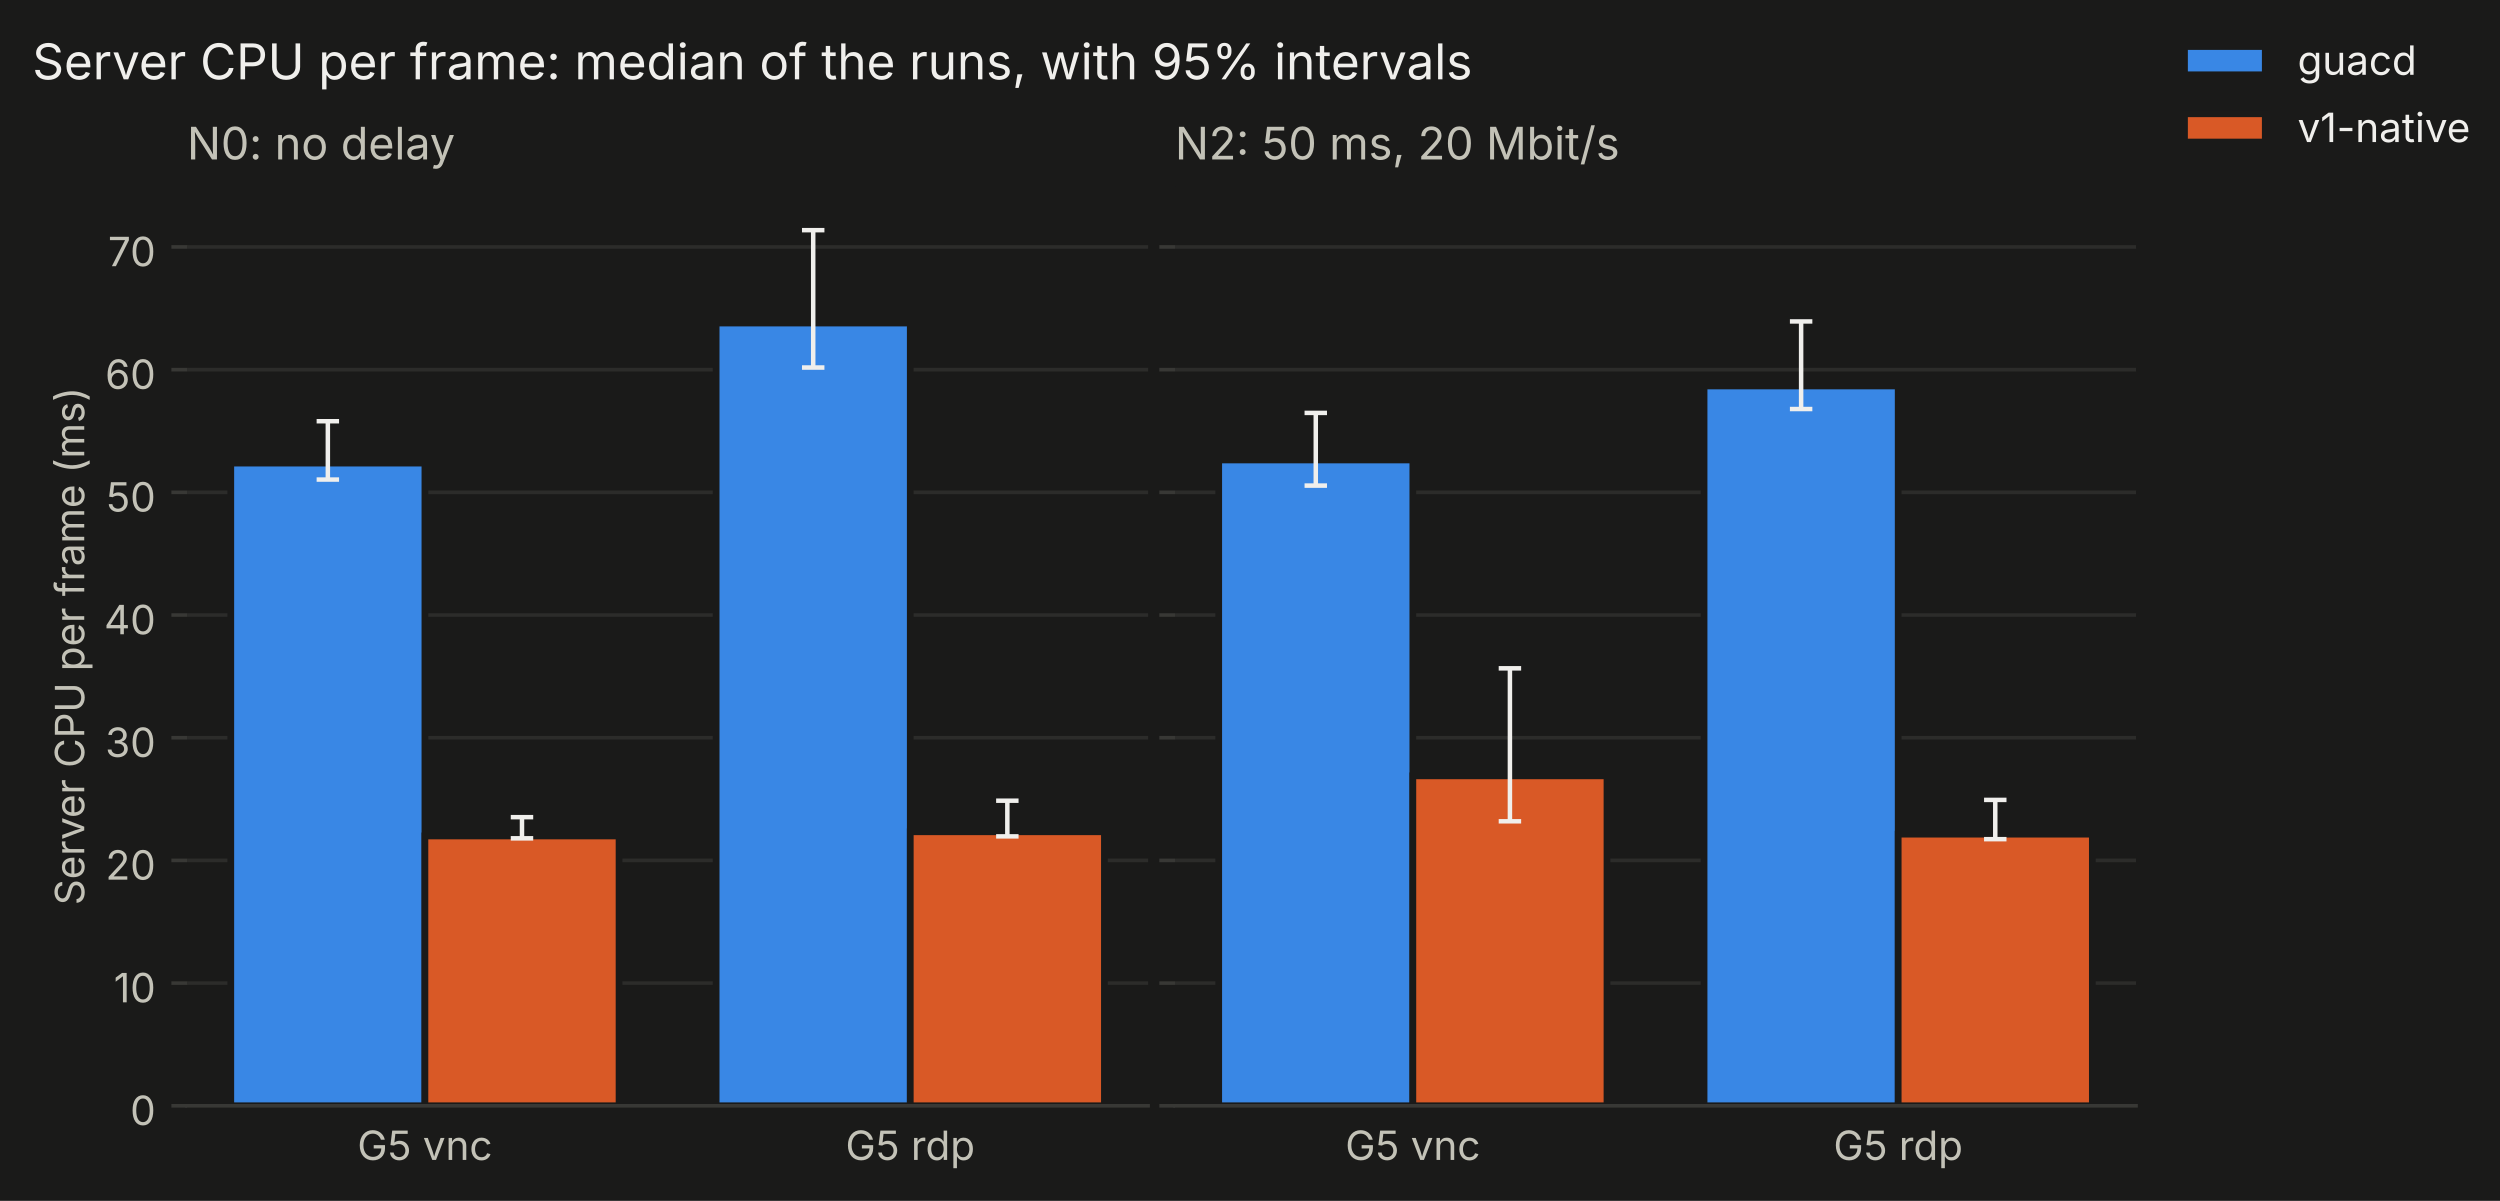
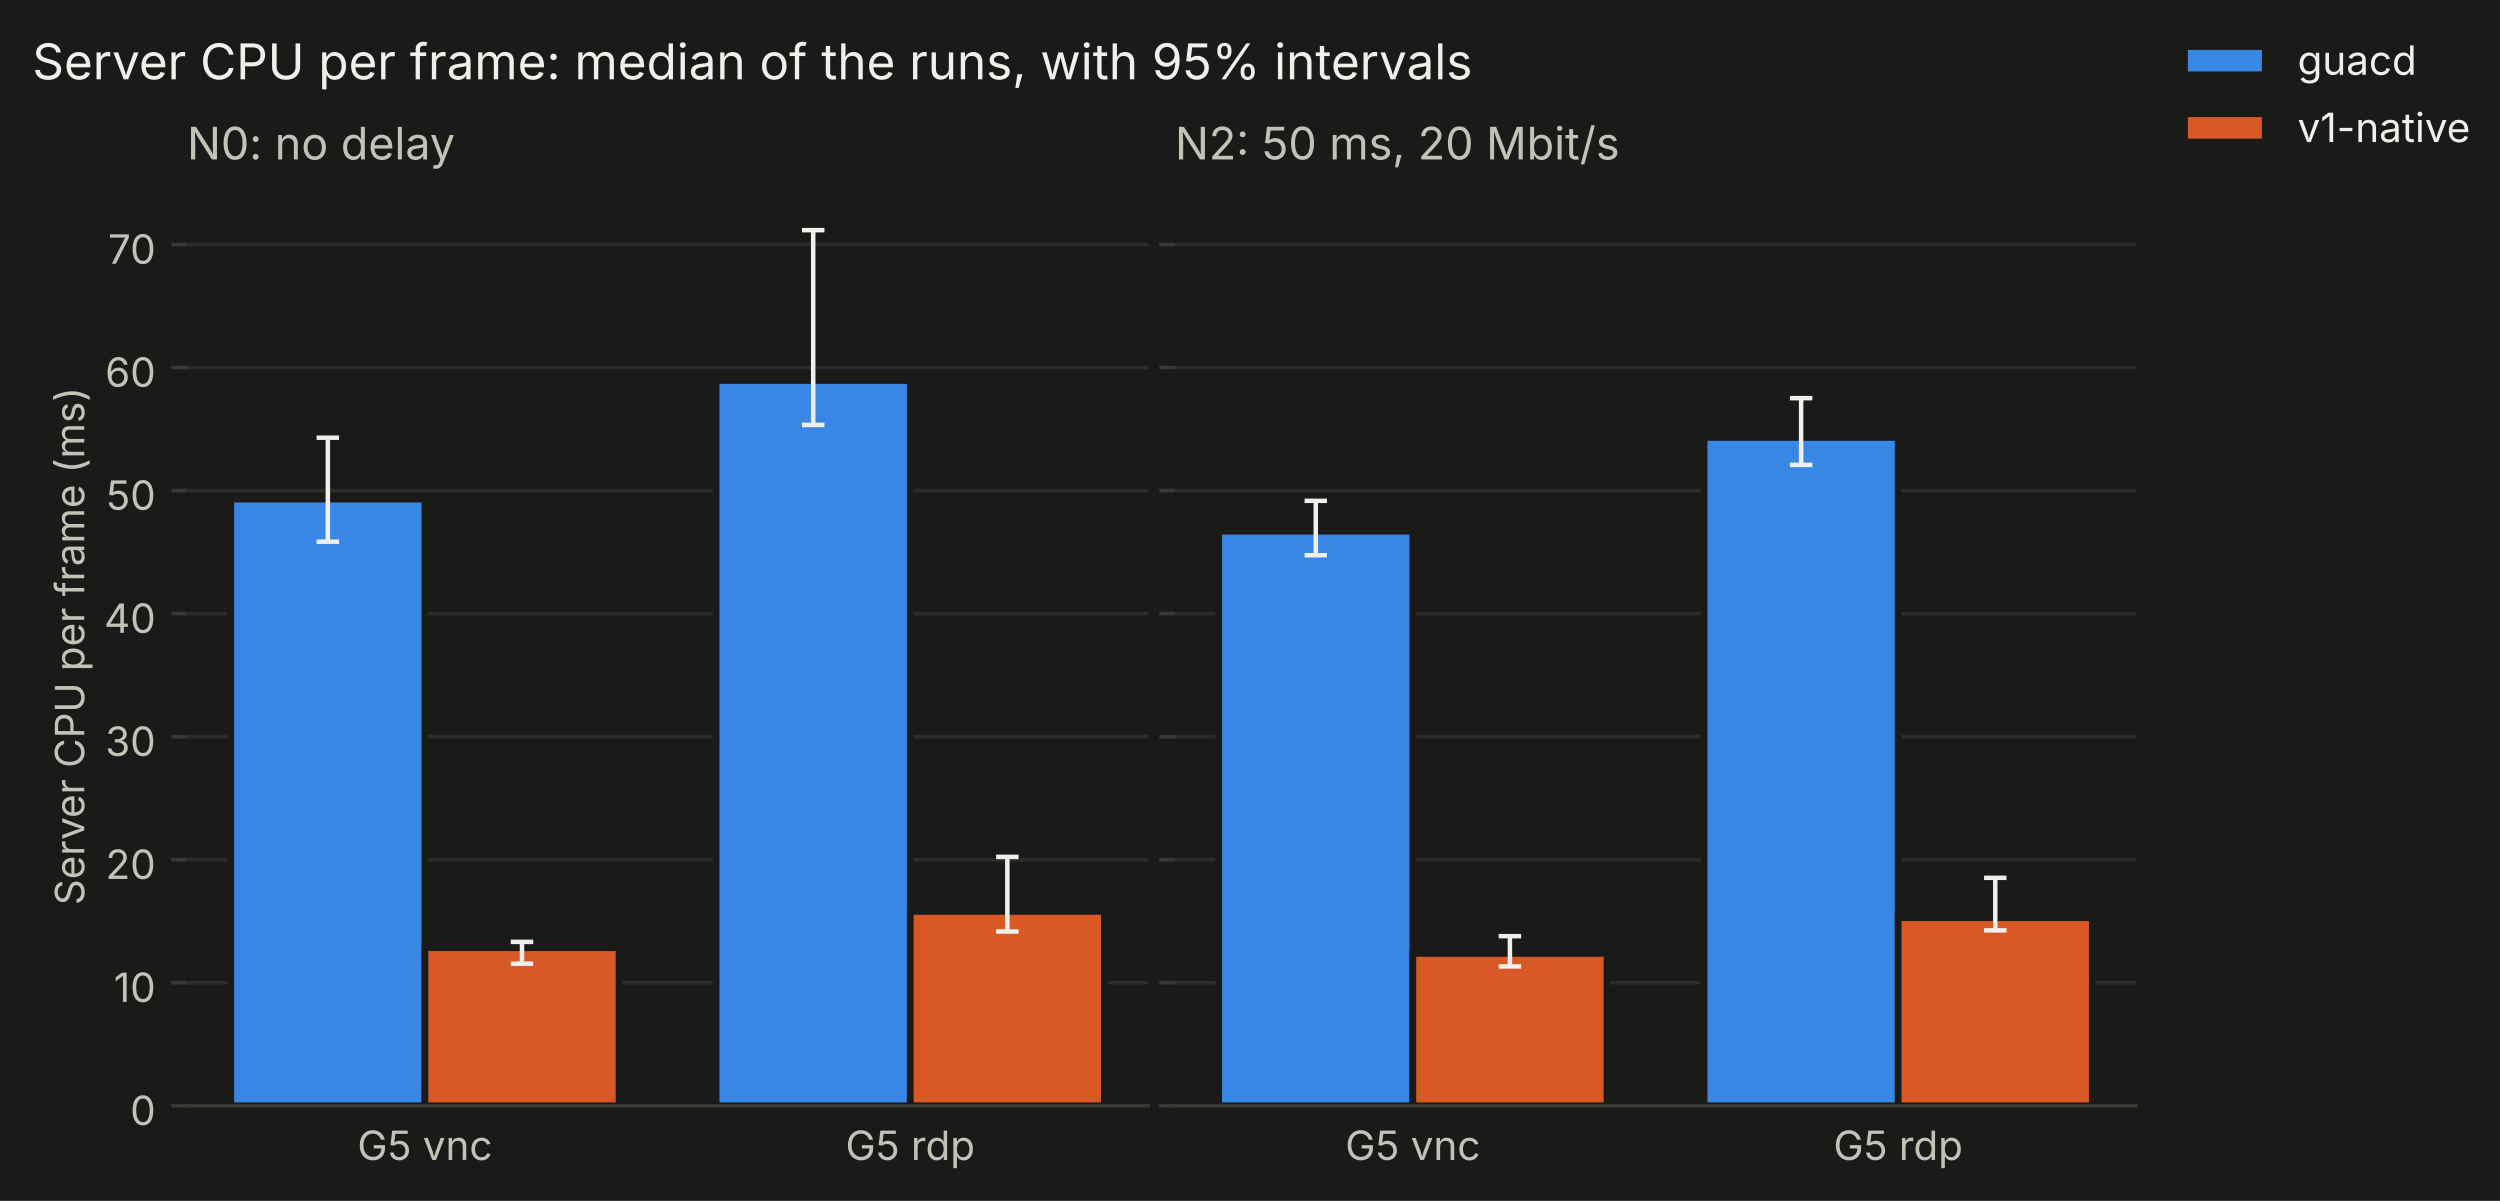
<svg xmlns="http://www.w3.org/2000/svg" xmlns:xlink="http://www.w3.org/1999/xlink" width="557.1pt" height="267.6pt" viewBox="0 0 557.1 267.6" version="1.1">
  <defs>
    <style type="text/css">*{stroke-linejoin: round; stroke-linecap: butt}</style>
  </defs>
  <g id="figure_1">
    <g id="patch_1">
      <path d="M 0 267.6  L 557.1 267.6  L 557.1 0  L 0 0  z " style="fill: #1a1a19" />
    </g>
    <g id="axes_1">
      <g id="patch_2">
        <path d="M 41.692 246.415  L 255.841 246.415  L 255.841 41.535  L 41.692 41.535  z " style="fill: #1a1a19" />
      </g>
      <g id="matplotlib.axis_1">
        <g id="xtick_1">
          <g id="line2d_1" />
          <g id="text_1">
            <text style="font-size: 9px; font-family: 'Inter', 'Helvetica Neue', 'Arial', 'DejaVu Sans', sans-serif; text-anchor: middle; fill: #c3c2b7" x="94.689" y="258.483" transform="rotate(-0 94.68864 258.4825)">G5 vnc</text>
          </g>
        </g>
        <g id="xtick_2">
          <g id="line2d_2" />
          <g id="text_2">
            <text style="font-size: 9px; font-family: 'Inter', 'Helvetica Neue', 'Arial', 'DejaVu Sans', sans-serif; text-anchor: middle; fill: #c3c2b7" x="202.845" y="258.483" transform="rotate(-0 202.8448 258.4825)">G5 rdp</text>
          </g>
        </g>
      </g>
      <g id="matplotlib.axis_2">
        <g id="ytick_1">
          <g id="line2d_3">
            <path d="M 41.692 246.415  L 255.841 246.415  " clip-path="url(#p69023e22ef)" style="fill: none; stroke: #2c2c2a; stroke-width: 0.8; stroke-linecap: square" />
          </g>
          <g id="line2d_4">
            <defs>
              <path id="mb82513c210" d="M 0 0  L -3.5 0  " style="stroke: #383835; stroke-width: 0.8" />
            </defs>
            <g>
              <use xlink:href="#mb82513c210" x="41.692" y="246.415" style="fill: #383835; stroke: #383835; stroke-width: 0.8" />
            </g>
          </g>
          <g id="text_3">
            <text style="font-size: 9px; font-family: 'Inter', 'Helvetica Neue', 'Arial', 'DejaVu Sans', sans-serif; text-anchor: end; fill: #c3c2b7" x="34.692" y="250.699" transform="rotate(-0 34.69212 250.6985)">0</text>
          </g>
        </g>
        <g id="ytick_2">
          <g id="line2d_5">
-             <path d="M 41.692 219.074  L 255.841 219.074  " clip-path="url(#p69023e22ef)" style="fill: none; stroke: #2c2c2a; stroke-width: 0.8; stroke-linecap: square" />
+             <path d="M 41.692 218.995  L 255.841 218.995  " clip-path="url(#p69023e22ef)" style="fill: none; stroke: #2c2c2a; stroke-width: 0.8; stroke-linecap: square" />
          </g>
          <g id="line2d_6">
            <g>
-               <use xlink:href="#mb82513c210" x="41.692" y="219.074" style="fill: #383835; stroke: #383835; stroke-width: 0.8" />
+               <use xlink:href="#mb82513c210" x="41.692" y="218.995" style="fill: #383835; stroke: #383835; stroke-width: 0.8" />
            </g>
          </g>
          <g id="text_4">
-             <text style="font-size: 9px; font-family: 'Inter', 'Helvetica Neue', 'Arial', 'DejaVu Sans', sans-serif; text-anchor: end; fill: #c3c2b7" x="34.692" y="223.358" transform="rotate(-0 34.69212 223.3583)">10</text>
+             <text style="font-size: 9px; font-family: 'Inter', 'Helvetica Neue', 'Arial', 'DejaVu Sans', sans-serif; text-anchor: end; fill: #c3c2b7" x="34.692" y="223.279" transform="rotate(-0 34.69212 223.2793)">10</text>
          </g>
        </g>
        <g id="ytick_3">
          <g id="line2d_7">
-             <path d="M 41.692 191.734  L 255.841 191.734  " clip-path="url(#p69023e22ef)" style="fill: none; stroke: #2c2c2a; stroke-width: 0.8; stroke-linecap: square" />
+             <path d="M 41.692 191.576  L 255.841 191.576  " clip-path="url(#p69023e22ef)" style="fill: none; stroke: #2c2c2a; stroke-width: 0.8; stroke-linecap: square" />
          </g>
          <g id="line2d_8">
            <g>
-               <use xlink:href="#mb82513c210" x="41.692" y="191.734" style="fill: #383835; stroke: #383835; stroke-width: 0.8" />
+               <use xlink:href="#mb82513c210" x="41.692" y="191.576" style="fill: #383835; stroke: #383835; stroke-width: 0.8" />
            </g>
          </g>
          <g id="text_5">
-             <text style="font-size: 9px; font-family: 'Inter', 'Helvetica Neue', 'Arial', 'DejaVu Sans', sans-serif; text-anchor: end; fill: #c3c2b7" x="34.692" y="196.018" transform="rotate(-0 34.69212 196.018)">20</text>
+             <text style="font-size: 9px; font-family: 'Inter', 'Helvetica Neue', 'Arial', 'DejaVu Sans', sans-serif; text-anchor: end; fill: #c3c2b7" x="34.692" y="195.86" transform="rotate(-0 34.69212 195.8601)">20</text>
          </g>
        </g>
        <g id="ytick_4">
          <g id="line2d_9">
-             <path d="M 41.692 164.394  L 255.841 164.394  " clip-path="url(#p69023e22ef)" style="fill: none; stroke: #2c2c2a; stroke-width: 0.8; stroke-linecap: square" />
+             <path d="M 41.692 164.157  L 255.841 164.157  " clip-path="url(#p69023e22ef)" style="fill: none; stroke: #2c2c2a; stroke-width: 0.8; stroke-linecap: square" />
          </g>
          <g id="line2d_10">
            <g>
-               <use xlink:href="#mb82513c210" x="41.692" y="164.394" style="fill: #383835; stroke: #383835; stroke-width: 0.8" />
+               <use xlink:href="#mb82513c210" x="41.692" y="164.157" style="fill: #383835; stroke: #383835; stroke-width: 0.8" />
            </g>
          </g>
          <g id="text_6">
-             <text style="font-size: 9px; font-family: 'Inter', 'Helvetica Neue', 'Arial', 'DejaVu Sans', sans-serif; text-anchor: end; fill: #c3c2b7" x="34.692" y="168.678" transform="rotate(-0 34.69212 168.6778)">30</text>
+             <text style="font-size: 9px; font-family: 'Inter', 'Helvetica Neue', 'Arial', 'DejaVu Sans', sans-serif; text-anchor: end; fill: #c3c2b7" x="34.692" y="168.441" transform="rotate(-0 34.69212 168.4409)">30</text>
          </g>
        </g>
        <g id="ytick_5">
          <g id="line2d_11">
-             <path d="M 41.692 137.054  L 255.841 137.054  " clip-path="url(#p69023e22ef)" style="fill: none; stroke: #2c2c2a; stroke-width: 0.8; stroke-linecap: square" />
+             <path d="M 41.692 136.738  L 255.841 136.738  " clip-path="url(#p69023e22ef)" style="fill: none; stroke: #2c2c2a; stroke-width: 0.8; stroke-linecap: square" />
          </g>
          <g id="line2d_12">
            <g>
-               <use xlink:href="#mb82513c210" x="41.692" y="137.054" style="fill: #383835; stroke: #383835; stroke-width: 0.8" />
+               <use xlink:href="#mb82513c210" x="41.692" y="136.738" style="fill: #383835; stroke: #383835; stroke-width: 0.8" />
            </g>
          </g>
          <g id="text_7">
-             <text style="font-size: 9px; font-family: 'Inter', 'Helvetica Neue', 'Arial', 'DejaVu Sans', sans-serif; text-anchor: end; fill: #c3c2b7" x="34.692" y="141.338" transform="rotate(-0 34.69212 141.3375)">40</text>
+             <text style="font-size: 9px; font-family: 'Inter', 'Helvetica Neue', 'Arial', 'DejaVu Sans', sans-serif; text-anchor: end; fill: #c3c2b7" x="34.692" y="141.022" transform="rotate(-0 34.69212 141.0217)">40</text>
          </g>
        </g>
        <g id="ytick_6">
          <g id="line2d_13">
-             <path d="M 41.692 109.713  L 255.841 109.713  " clip-path="url(#p69023e22ef)" style="fill: none; stroke: #2c2c2a; stroke-width: 0.8; stroke-linecap: square" />
+             <path d="M 41.692 109.319  L 255.841 109.319  " clip-path="url(#p69023e22ef)" style="fill: none; stroke: #2c2c2a; stroke-width: 0.8; stroke-linecap: square" />
          </g>
          <g id="line2d_14">
            <g>
-               <use xlink:href="#mb82513c210" x="41.692" y="109.713" style="fill: #383835; stroke: #383835; stroke-width: 0.8" />
+               <use xlink:href="#mb82513c210" x="41.692" y="109.319" style="fill: #383835; stroke: #383835; stroke-width: 0.8" />
            </g>
          </g>
          <g id="text_8">
-             <text style="font-size: 9px; font-family: 'Inter', 'Helvetica Neue', 'Arial', 'DejaVu Sans', sans-serif; text-anchor: end; fill: #c3c2b7" x="34.692" y="113.997" transform="rotate(-0 34.69212 113.9973)">50</text>
+             <text style="font-size: 9px; font-family: 'Inter', 'Helvetica Neue', 'Arial', 'DejaVu Sans', sans-serif; text-anchor: end; fill: #c3c2b7" x="34.692" y="113.603" transform="rotate(-0 34.69212 113.6025)">50</text>
          </g>
        </g>
        <g id="ytick_7">
          <g id="line2d_15">
-             <path d="M 41.692 82.373  L 255.841 82.373  " clip-path="url(#p69023e22ef)" style="fill: none; stroke: #2c2c2a; stroke-width: 0.8; stroke-linecap: square" />
+             <path d="M 41.692 81.899  L 255.841 81.899  " clip-path="url(#p69023e22ef)" style="fill: none; stroke: #2c2c2a; stroke-width: 0.8; stroke-linecap: square" />
          </g>
          <g id="line2d_16">
            <g>
-               <use xlink:href="#mb82513c210" x="41.692" y="82.373" style="fill: #383835; stroke: #383835; stroke-width: 0.8" />
+               <use xlink:href="#mb82513c210" x="41.692" y="81.899" style="fill: #383835; stroke: #383835; stroke-width: 0.8" />
            </g>
          </g>
          <g id="text_9">
-             <text style="font-size: 9px; font-family: 'Inter', 'Helvetica Neue', 'Arial', 'DejaVu Sans', sans-serif; text-anchor: end; fill: #c3c2b7" x="34.692" y="86.657" transform="rotate(-0 34.69212 86.65704)">60</text>
+             <text style="font-size: 9px; font-family: 'Inter', 'Helvetica Neue', 'Arial', 'DejaVu Sans', sans-serif; text-anchor: end; fill: #c3c2b7" x="34.692" y="86.183" transform="rotate(-0 34.69212 86.18334)">60</text>
          </g>
        </g>
        <g id="ytick_8">
          <g id="line2d_17">
-             <path d="M 41.692 55.033  L 255.841 55.033  " clip-path="url(#p69023e22ef)" style="fill: none; stroke: #2c2c2a; stroke-width: 0.8; stroke-linecap: square" />
+             <path d="M 41.692 54.48  L 255.841 54.48  " clip-path="url(#p69023e22ef)" style="fill: none; stroke: #2c2c2a; stroke-width: 0.8; stroke-linecap: square" />
          </g>
          <g id="line2d_18">
            <g>
-               <use xlink:href="#mb82513c210" x="41.692" y="55.033" style="fill: #383835; stroke: #383835; stroke-width: 0.8" />
+               <use xlink:href="#mb82513c210" x="41.692" y="54.48" style="fill: #383835; stroke: #383835; stroke-width: 0.8" />
            </g>
          </g>
          <g id="text_10">
-             <text style="font-size: 9px; font-family: 'Inter', 'Helvetica Neue', 'Arial', 'DejaVu Sans', sans-serif; text-anchor: end; fill: #c3c2b7" x="34.692" y="59.317" transform="rotate(-0 34.69212 59.31679)">70</text>
+             <text style="font-size: 9px; font-family: 'Inter', 'Helvetica Neue', 'Arial', 'DejaVu Sans', sans-serif; text-anchor: end; fill: #c3c2b7" x="34.692" y="58.764" transform="rotate(-0 34.69212 58.76414)">70</text>
          </g>
        </g>
        <g id="text_11">
          <text style="font-size: 9px; font-family: 'Inter', 'Helvetica Neue', 'Arial', 'DejaVu Sans', sans-serif; text-anchor: middle; fill: #c3c2b7" x="18.768" y="143.975" transform="rotate(-90 18.76824 143.975)">Server CPU per frame (ms)</text>
        </g>
      </g>
      <g id="patch_3">
-         <path d="M 51.426 246.415  L 94.689 246.415  L 94.689 103.2  L 51.426 103.2  z " clip-path="url(#p69023e22ef)" style="fill: #3987e5; stroke: #1a1a19; stroke-width: 1.5; stroke-linejoin: miter" />
+         <path d="M 51.426 246.415  L 94.689 246.415  L 94.689 111.22  L 51.426 111.22  z " clip-path="url(#p69023e22ef)" style="fill: #3987e5; stroke: #1a1a19; stroke-width: 1.5; stroke-linejoin: miter" />
      </g>
      <g id="patch_4">
-         <path d="M 159.582 246.415  L 202.845 246.415  L 202.845 71.984  L 159.582 71.984  z " clip-path="url(#p69023e22ef)" style="fill: #3987e5; stroke: #1a1a19; stroke-width: 1.5; stroke-linejoin: miter" />
+         <path d="M 159.582 246.415  L 202.845 246.415  L 202.845 84.794  L 159.582 84.794  z " clip-path="url(#p69023e22ef)" style="fill: #3987e5; stroke: #1a1a19; stroke-width: 1.5; stroke-linejoin: miter" />
      </g>
      <g id="patch_5">
-         <path d="M 94.689 246.415  L 137.951 246.415  L 137.951 186.279  L 94.689 186.279  z " clip-path="url(#p69023e22ef)" style="fill: #d95926; stroke: #1a1a19; stroke-width: 1.5; stroke-linejoin: miter" />
+         <path d="M 94.689 246.415  L 137.951 246.415  L 137.951 211.18  L 94.689 211.18  z " clip-path="url(#p69023e22ef)" style="fill: #d95926; stroke: #1a1a19; stroke-width: 1.5; stroke-linejoin: miter" />
      </g>
      <g id="patch_6">
-         <path d="M 202.845 246.415  L 246.107 246.415  L 246.107 185.353  L 202.845 185.353  z " clip-path="url(#p69023e22ef)" style="fill: #d95926; stroke: #1a1a19; stroke-width: 1.5; stroke-linejoin: miter" />
+         <path d="M 202.845 246.415  L 246.107 246.415  L 246.107 203.095  L 202.845 203.095  z " clip-path="url(#p69023e22ef)" style="fill: #d95926; stroke: #1a1a19; stroke-width: 1.5; stroke-linejoin: miter" />
      </g>
      <g id="LineCollection_1">
-         <path d="M 73.057 106.871  L 73.057 93.87  " clip-path="url(#p69023e22ef)" style="fill: none; stroke: #f0efec" />
-         <path d="M 181.214 81.902  L 181.214 51.292  " clip-path="url(#p69023e22ef)" style="fill: none; stroke: #f0efec" />
+         <path d="M 73.057 120.714  L 73.057 97.537  " clip-path="url(#p69023e22ef)" style="fill: none; stroke: #f0efec" />
+         <path d="M 181.214 94.693  L 181.214 51.292  " clip-path="url(#p69023e22ef)" style="fill: none; stroke: #f0efec" />
      </g>
      <g id="line2d_19">
        <defs>
          <path id="mac22d4be6f" d="M 2.5 0  L -2.5 -0  " style="stroke: #f0efec" />
        </defs>
        <g clip-path="url(#p69023e22ef)">
-           <use xlink:href="#mac22d4be6f" x="73.057" y="106.871" style="fill: #1f77b4; stroke: #f0efec" />
-           <use xlink:href="#mac22d4be6f" x="181.214" y="81.902" style="fill: #1f77b4; stroke: #f0efec" />
+           <use xlink:href="#mac22d4be6f" x="73.057" y="120.714" style="fill: #1f77b4; stroke: #f0efec" />
+           <use xlink:href="#mac22d4be6f" x="181.214" y="94.693" style="fill: #1f77b4; stroke: #f0efec" />
        </g>
      </g>
      <g id="line2d_20">
        <g clip-path="url(#p69023e22ef)">
-           <use xlink:href="#mac22d4be6f" x="73.057" y="93.87" style="fill: #1f77b4; stroke: #f0efec" />
+           <use xlink:href="#mac22d4be6f" x="73.057" y="97.537" style="fill: #1f77b4; stroke: #f0efec" />
          <use xlink:href="#mac22d4be6f" x="181.214" y="51.292" style="fill: #1f77b4; stroke: #f0efec" />
        </g>
      </g>
      <g id="LineCollection_2">
-         <path d="M 116.32 186.813  L 116.32 182.1  " clip-path="url(#p69023e22ef)" style="fill: none; stroke: #f0efec" />
-         <path d="M 224.476 186.372  L 224.476 178.43  " clip-path="url(#p69023e22ef)" style="fill: none; stroke: #f0efec" />
+         <path d="M 116.32 214.75  L 116.32 209.885  " clip-path="url(#p69023e22ef)" style="fill: none; stroke: #f0efec" />
+         <path d="M 224.476 207.576  L 224.476 190.946  " clip-path="url(#p69023e22ef)" style="fill: none; stroke: #f0efec" />
      </g>
      <g id="line2d_21">
        <g clip-path="url(#p69023e22ef)">
-           <use xlink:href="#mac22d4be6f" x="116.32" y="186.813" style="fill: #1f77b4; stroke: #f0efec" />
-           <use xlink:href="#mac22d4be6f" x="224.476" y="186.372" style="fill: #1f77b4; stroke: #f0efec" />
+           <use xlink:href="#mac22d4be6f" x="116.32" y="214.75" style="fill: #1f77b4; stroke: #f0efec" />
+           <use xlink:href="#mac22d4be6f" x="224.476" y="207.576" style="fill: #1f77b4; stroke: #f0efec" />
        </g>
      </g>
      <g id="line2d_22">
        <g clip-path="url(#p69023e22ef)">
-           <use xlink:href="#mac22d4be6f" x="116.32" y="182.1" style="fill: #1f77b4; stroke: #f0efec" />
-           <use xlink:href="#mac22d4be6f" x="224.476" y="178.43" style="fill: #1f77b4; stroke: #f0efec" />
+           <use xlink:href="#mac22d4be6f" x="116.32" y="209.885" style="fill: #1f77b4; stroke: #f0efec" />
+           <use xlink:href="#mac22d4be6f" x="224.476" y="190.946" style="fill: #1f77b4; stroke: #f0efec" />
        </g>
      </g>
      <g id="patch_7">
        <path d="M 41.692 246.415  L 255.841 246.415  " style="fill: none; stroke: #383835; stroke-width: 0.8; stroke-linejoin: miter; stroke-linecap: square" />
      </g>
      <g id="text_12">
        <text style="font-size: 10px; font-family: 'Inter', 'Helvetica Neue', 'Arial', 'DejaVu Sans', sans-serif; text-anchor: start; fill: #c3c2b7" x="41.692" y="35.535" transform="rotate(-0 41.69212 35.53548)">N0: no delay</text>
      </g>
    </g>
    <g id="axes_2">
      <g id="patch_8">
        <path d="M 261.842 246.415  L 475.991 246.415  L 475.991 41.535  L 261.842 41.535  z " style="fill: #1a1a19" />
      </g>
      <g id="matplotlib.axis_3">
        <g id="xtick_3">
          <g id="line2d_23" />
          <g id="text_13">
            <text style="font-size: 9px; font-family: 'Inter', 'Helvetica Neue', 'Arial', 'DejaVu Sans', sans-serif; text-anchor: middle; fill: #c3c2b7" x="314.838" y="258.483" transform="rotate(-0 314.8383 258.4825)">G5 vnc</text>
          </g>
        </g>
        <g id="xtick_4">
          <g id="line2d_24" />
          <g id="text_14">
            <text style="font-size: 9px; font-family: 'Inter', 'Helvetica Neue', 'Arial', 'DejaVu Sans', sans-serif; text-anchor: middle; fill: #c3c2b7" x="422.994" y="258.483" transform="rotate(-0 422.9945 258.4825)">G5 rdp</text>
          </g>
        </g>
      </g>
      <g id="matplotlib.axis_4">
        <g id="ytick_9">
          <g id="line2d_25">
            <path d="M 261.842 246.415  L 475.991 246.415  " clip-path="url(#p45584119ee)" style="fill: none; stroke: #2c2c2a; stroke-width: 0.8; stroke-linecap: square" />
          </g>
          <g id="line2d_26">
            <g>
              <use xlink:href="#mb82513c210" x="261.842" y="246.415" style="fill: #383835; stroke: #383835; stroke-width: 0.8" />
            </g>
          </g>
        </g>
        <g id="ytick_10">
          <g id="line2d_27">
-             <path d="M 261.842 219.074  L 475.991 219.074  " clip-path="url(#p45584119ee)" style="fill: none; stroke: #2c2c2a; stroke-width: 0.8; stroke-linecap: square" />
+             <path d="M 261.842 218.995  L 475.991 218.995  " clip-path="url(#p45584119ee)" style="fill: none; stroke: #2c2c2a; stroke-width: 0.8; stroke-linecap: square" />
          </g>
          <g id="line2d_28">
            <g>
-               <use xlink:href="#mb82513c210" x="261.842" y="219.074" style="fill: #383835; stroke: #383835; stroke-width: 0.8" />
+               <use xlink:href="#mb82513c210" x="261.842" y="218.995" style="fill: #383835; stroke: #383835; stroke-width: 0.8" />
            </g>
          </g>
        </g>
        <g id="ytick_11">
          <g id="line2d_29">
-             <path d="M 261.842 191.734  L 475.991 191.734  " clip-path="url(#p45584119ee)" style="fill: none; stroke: #2c2c2a; stroke-width: 0.8; stroke-linecap: square" />
+             <path d="M 261.842 191.576  L 475.991 191.576  " clip-path="url(#p45584119ee)" style="fill: none; stroke: #2c2c2a; stroke-width: 0.8; stroke-linecap: square" />
          </g>
          <g id="line2d_30">
            <g>
-               <use xlink:href="#mb82513c210" x="261.842" y="191.734" style="fill: #383835; stroke: #383835; stroke-width: 0.8" />
+               <use xlink:href="#mb82513c210" x="261.842" y="191.576" style="fill: #383835; stroke: #383835; stroke-width: 0.8" />
            </g>
          </g>
        </g>
        <g id="ytick_12">
          <g id="line2d_31">
-             <path d="M 261.842 164.394  L 475.991 164.394  " clip-path="url(#p45584119ee)" style="fill: none; stroke: #2c2c2a; stroke-width: 0.8; stroke-linecap: square" />
+             <path d="M 261.842 164.157  L 475.991 164.157  " clip-path="url(#p45584119ee)" style="fill: none; stroke: #2c2c2a; stroke-width: 0.8; stroke-linecap: square" />
          </g>
          <g id="line2d_32">
            <g>
-               <use xlink:href="#mb82513c210" x="261.842" y="164.394" style="fill: #383835; stroke: #383835; stroke-width: 0.8" />
+               <use xlink:href="#mb82513c210" x="261.842" y="164.157" style="fill: #383835; stroke: #383835; stroke-width: 0.8" />
            </g>
          </g>
        </g>
        <g id="ytick_13">
          <g id="line2d_33">
-             <path d="M 261.842 137.054  L 475.991 137.054  " clip-path="url(#p45584119ee)" style="fill: none; stroke: #2c2c2a; stroke-width: 0.8; stroke-linecap: square" />
+             <path d="M 261.842 136.738  L 475.991 136.738  " clip-path="url(#p45584119ee)" style="fill: none; stroke: #2c2c2a; stroke-width: 0.8; stroke-linecap: square" />
          </g>
          <g id="line2d_34">
            <g>
-               <use xlink:href="#mb82513c210" x="261.842" y="137.054" style="fill: #383835; stroke: #383835; stroke-width: 0.8" />
+               <use xlink:href="#mb82513c210" x="261.842" y="136.738" style="fill: #383835; stroke: #383835; stroke-width: 0.8" />
            </g>
          </g>
        </g>
        <g id="ytick_14">
          <g id="line2d_35">
-             <path d="M 261.842 109.713  L 475.991 109.713  " clip-path="url(#p45584119ee)" style="fill: none; stroke: #2c2c2a; stroke-width: 0.8; stroke-linecap: square" />
+             <path d="M 261.842 109.319  L 475.991 109.319  " clip-path="url(#p45584119ee)" style="fill: none; stroke: #2c2c2a; stroke-width: 0.8; stroke-linecap: square" />
          </g>
          <g id="line2d_36">
            <g>
-               <use xlink:href="#mb82513c210" x="261.842" y="109.713" style="fill: #383835; stroke: #383835; stroke-width: 0.8" />
+               <use xlink:href="#mb82513c210" x="261.842" y="109.319" style="fill: #383835; stroke: #383835; stroke-width: 0.8" />
            </g>
          </g>
        </g>
        <g id="ytick_15">
          <g id="line2d_37">
-             <path d="M 261.842 82.373  L 475.991 82.373  " clip-path="url(#p45584119ee)" style="fill: none; stroke: #2c2c2a; stroke-width: 0.8; stroke-linecap: square" />
+             <path d="M 261.842 81.899  L 475.991 81.899  " clip-path="url(#p45584119ee)" style="fill: none; stroke: #2c2c2a; stroke-width: 0.8; stroke-linecap: square" />
          </g>
          <g id="line2d_38">
            <g>
-               <use xlink:href="#mb82513c210" x="261.842" y="82.373" style="fill: #383835; stroke: #383835; stroke-width: 0.8" />
+               <use xlink:href="#mb82513c210" x="261.842" y="81.899" style="fill: #383835; stroke: #383835; stroke-width: 0.8" />
            </g>
          </g>
        </g>
        <g id="ytick_16">
          <g id="line2d_39">
-             <path d="M 261.842 55.033  L 475.991 55.033  " clip-path="url(#p45584119ee)" style="fill: none; stroke: #2c2c2a; stroke-width: 0.8; stroke-linecap: square" />
+             <path d="M 261.842 54.48  L 475.991 54.48  " clip-path="url(#p45584119ee)" style="fill: none; stroke: #2c2c2a; stroke-width: 0.8; stroke-linecap: square" />
          </g>
          <g id="line2d_40">
            <g>
-               <use xlink:href="#mb82513c210" x="261.842" y="55.033" style="fill: #383835; stroke: #383835; stroke-width: 0.8" />
+               <use xlink:href="#mb82513c210" x="261.842" y="54.48" style="fill: #383835; stroke: #383835; stroke-width: 0.8" />
            </g>
          </g>
        </g>
      </g>
      <g id="patch_9">
-         <path d="M 271.576 246.415  L 314.838 246.415  L 314.838 102.498  L 271.576 102.498  z " clip-path="url(#p45584119ee)" style="fill: #3987e5; stroke: #1a1a19; stroke-width: 1.5; stroke-linejoin: miter" />
+         <path d="M 271.576 246.415  L 314.838 246.415  L 314.838 118.36  L 271.576 118.36  z " clip-path="url(#p45584119ee)" style="fill: #3987e5; stroke: #1a1a19; stroke-width: 1.5; stroke-linejoin: miter" />
      </g>
      <g id="patch_10">
-         <path d="M 379.732 246.415  L 422.994 246.415  L 422.994 86.014  L 379.732 86.014  z " clip-path="url(#p45584119ee)" style="fill: #3987e5; stroke: #1a1a19; stroke-width: 1.5; stroke-linejoin: miter" />
+         <path d="M 379.732 246.415  L 422.994 246.415  L 422.994 97.484  L 379.732 97.484  z " clip-path="url(#p45584119ee)" style="fill: #3987e5; stroke: #1a1a19; stroke-width: 1.5; stroke-linejoin: miter" />
      </g>
      <g id="patch_11">
-         <path d="M 314.838 246.415  L 358.101 246.415  L 358.101 172.893  L 314.838 172.893  z " clip-path="url(#p45584119ee)" style="fill: #d95926; stroke: #1a1a19; stroke-width: 1.5; stroke-linejoin: miter" />
+         <path d="M 314.838 246.415  L 358.101 246.415  L 358.101 212.462  L 314.838 212.462  z " clip-path="url(#p45584119ee)" style="fill: #d95926; stroke: #1a1a19; stroke-width: 1.5; stroke-linejoin: miter" />
      </g>
      <g id="patch_12">
-         <path d="M 422.994 246.415  L 466.257 246.415  L 466.257 185.884  L 422.994 185.884  z " clip-path="url(#p45584119ee)" style="fill: #d95926; stroke: #1a1a19; stroke-width: 1.5; stroke-linejoin: miter" />
+         <path d="M 422.994 246.415  L 466.257 246.415  L 466.257 204.506  L 422.994 204.506  z " clip-path="url(#p45584119ee)" style="fill: #d95926; stroke: #1a1a19; stroke-width: 1.5; stroke-linejoin: miter" />
      </g>
      <g id="LineCollection_3">
-         <path d="M 293.207 108.211  L 293.207 92.012  " clip-path="url(#p45584119ee)" style="fill: none; stroke: #f0efec" />
-         <path d="M 401.363 91.152  L 401.363 71.63  " clip-path="url(#p45584119ee)" style="fill: none; stroke: #f0efec" />
+         <path d="M 293.207 123.728  L 293.207 111.606  " clip-path="url(#p45584119ee)" style="fill: none; stroke: #f0efec" />
+         <path d="M 401.363 103.599  L 401.363 88.729  " clip-path="url(#p45584119ee)" style="fill: none; stroke: #f0efec" />
      </g>
      <g id="line2d_41">
        <g clip-path="url(#p45584119ee)">
-           <use xlink:href="#mac22d4be6f" x="293.207" y="108.211" style="fill: #1f77b4; stroke: #f0efec" />
-           <use xlink:href="#mac22d4be6f" x="401.363" y="91.152" style="fill: #1f77b4; stroke: #f0efec" />
+           <use xlink:href="#mac22d4be6f" x="293.207" y="123.728" style="fill: #1f77b4; stroke: #f0efec" />
+           <use xlink:href="#mac22d4be6f" x="401.363" y="103.599" style="fill: #1f77b4; stroke: #f0efec" />
        </g>
      </g>
      <g id="line2d_42">
        <g clip-path="url(#p45584119ee)">
-           <use xlink:href="#mac22d4be6f" x="293.207" y="92.012" style="fill: #1f77b4; stroke: #f0efec" />
-           <use xlink:href="#mac22d4be6f" x="401.363" y="71.63" style="fill: #1f77b4; stroke: #f0efec" />
+           <use xlink:href="#mac22d4be6f" x="293.207" y="111.606" style="fill: #1f77b4; stroke: #f0efec" />
+           <use xlink:href="#mac22d4be6f" x="401.363" y="88.729" style="fill: #1f77b4; stroke: #f0efec" />
        </g>
      </g>
      <g id="LineCollection_4">
-         <path d="M 336.47 183.021  L 336.47 148.931  " clip-path="url(#p45584119ee)" style="fill: none; stroke: #f0efec" />
-         <path d="M 444.626 186.999  L 444.626 178.248  " clip-path="url(#p45584119ee)" style="fill: none; stroke: #f0efec" />
+         <path d="M 336.47 215.359  L 336.47 208.618  " clip-path="url(#p45584119ee)" style="fill: none; stroke: #f0efec" />
+         <path d="M 444.626 207.324  L 444.626 195.612  " clip-path="url(#p45584119ee)" style="fill: none; stroke: #f0efec" />
      </g>
      <g id="line2d_43">
        <g clip-path="url(#p45584119ee)">
-           <use xlink:href="#mac22d4be6f" x="336.47" y="183.021" style="fill: #1f77b4; stroke: #f0efec" />
-           <use xlink:href="#mac22d4be6f" x="444.626" y="186.999" style="fill: #1f77b4; stroke: #f0efec" />
+           <use xlink:href="#mac22d4be6f" x="336.47" y="215.359" style="fill: #1f77b4; stroke: #f0efec" />
+           <use xlink:href="#mac22d4be6f" x="444.626" y="207.324" style="fill: #1f77b4; stroke: #f0efec" />
        </g>
      </g>
      <g id="line2d_44">
        <g clip-path="url(#p45584119ee)">
-           <use xlink:href="#mac22d4be6f" x="336.47" y="148.931" style="fill: #1f77b4; stroke: #f0efec" />
-           <use xlink:href="#mac22d4be6f" x="444.626" y="178.248" style="fill: #1f77b4; stroke: #f0efec" />
+           <use xlink:href="#mac22d4be6f" x="336.47" y="208.618" style="fill: #1f77b4; stroke: #f0efec" />
+           <use xlink:href="#mac22d4be6f" x="444.626" y="195.612" style="fill: #1f77b4; stroke: #f0efec" />
        </g>
      </g>
      <g id="patch_13">
        <path d="M 261.842 246.415  L 475.991 246.415  " style="fill: none; stroke: #383835; stroke-width: 0.8; stroke-linejoin: miter; stroke-linecap: square" />
      </g>
      <g id="text_15">
        <text style="font-size: 10px; font-family: 'Inter', 'Helvetica Neue', 'Arial', 'DejaVu Sans', sans-serif; text-anchor: start; fill: #c3c2b7" x="261.842" y="35.535" transform="rotate(-0 261.8418 35.53548)">N2: 50 ms, 20 Mbit/s</text>
      </g>
    </g>
    <g id="text_16">
      <text style="font-size: 11px; font-family: 'Inter', 'Helvetica Neue', 'Arial', 'DejaVu Sans', sans-serif; text-anchor: start; fill: #f0efec" x="7.2" y="17.672" transform="rotate(-0 7.2 17.672)">Server CPU per frame: median of the runs, with 95% intervals</text>
    </g>
    <g id="legend_1">
      <g id="patch_14">
        <path d="M 486.792 16.668  L 504.792 16.668  L 504.792 10.368  L 486.792 10.368  z " style="fill: #3987e5; stroke: #1a1a19; stroke-width: 1.5; stroke-linejoin: miter" />
      </g>
      <g id="text_17">
        <text style="font-size: 9px; font-family: 'Inter', 'Helvetica Neue', 'Arial', 'DejaVu Sans', sans-serif; text-anchor: start; fill: #f0efec" x="511.992" y="16.668" transform="rotate(-0 511.9917 16.668)">guacd</text>
      </g>
      <g id="patch_15">
        <path d="M 486.792 31.653  L 504.792 31.653  L 504.792 25.353  L 486.792 25.353  z " style="fill: #d95926; stroke: #1a1a19; stroke-width: 1.5; stroke-linejoin: miter" />
      </g>
      <g id="text_18">
        <text style="font-size: 9px; font-family: 'Inter', 'Helvetica Neue', 'Arial', 'DejaVu Sans', sans-serif; text-anchor: start; fill: #f0efec" x="511.992" y="31.653" transform="rotate(-0 511.9917 31.653)">v1-native</text>
      </g>
    </g>
  </g>
  <defs>
    <clipPath id="p69023e22ef">
      <rect x="41.692" y="41.535" width="214.149" height="204.879" />
    </clipPath>
    <clipPath id="p45584119ee">
      <rect x="261.842" y="41.535" width="214.149" height="204.879" />
    </clipPath>
  </defs>
</svg>
